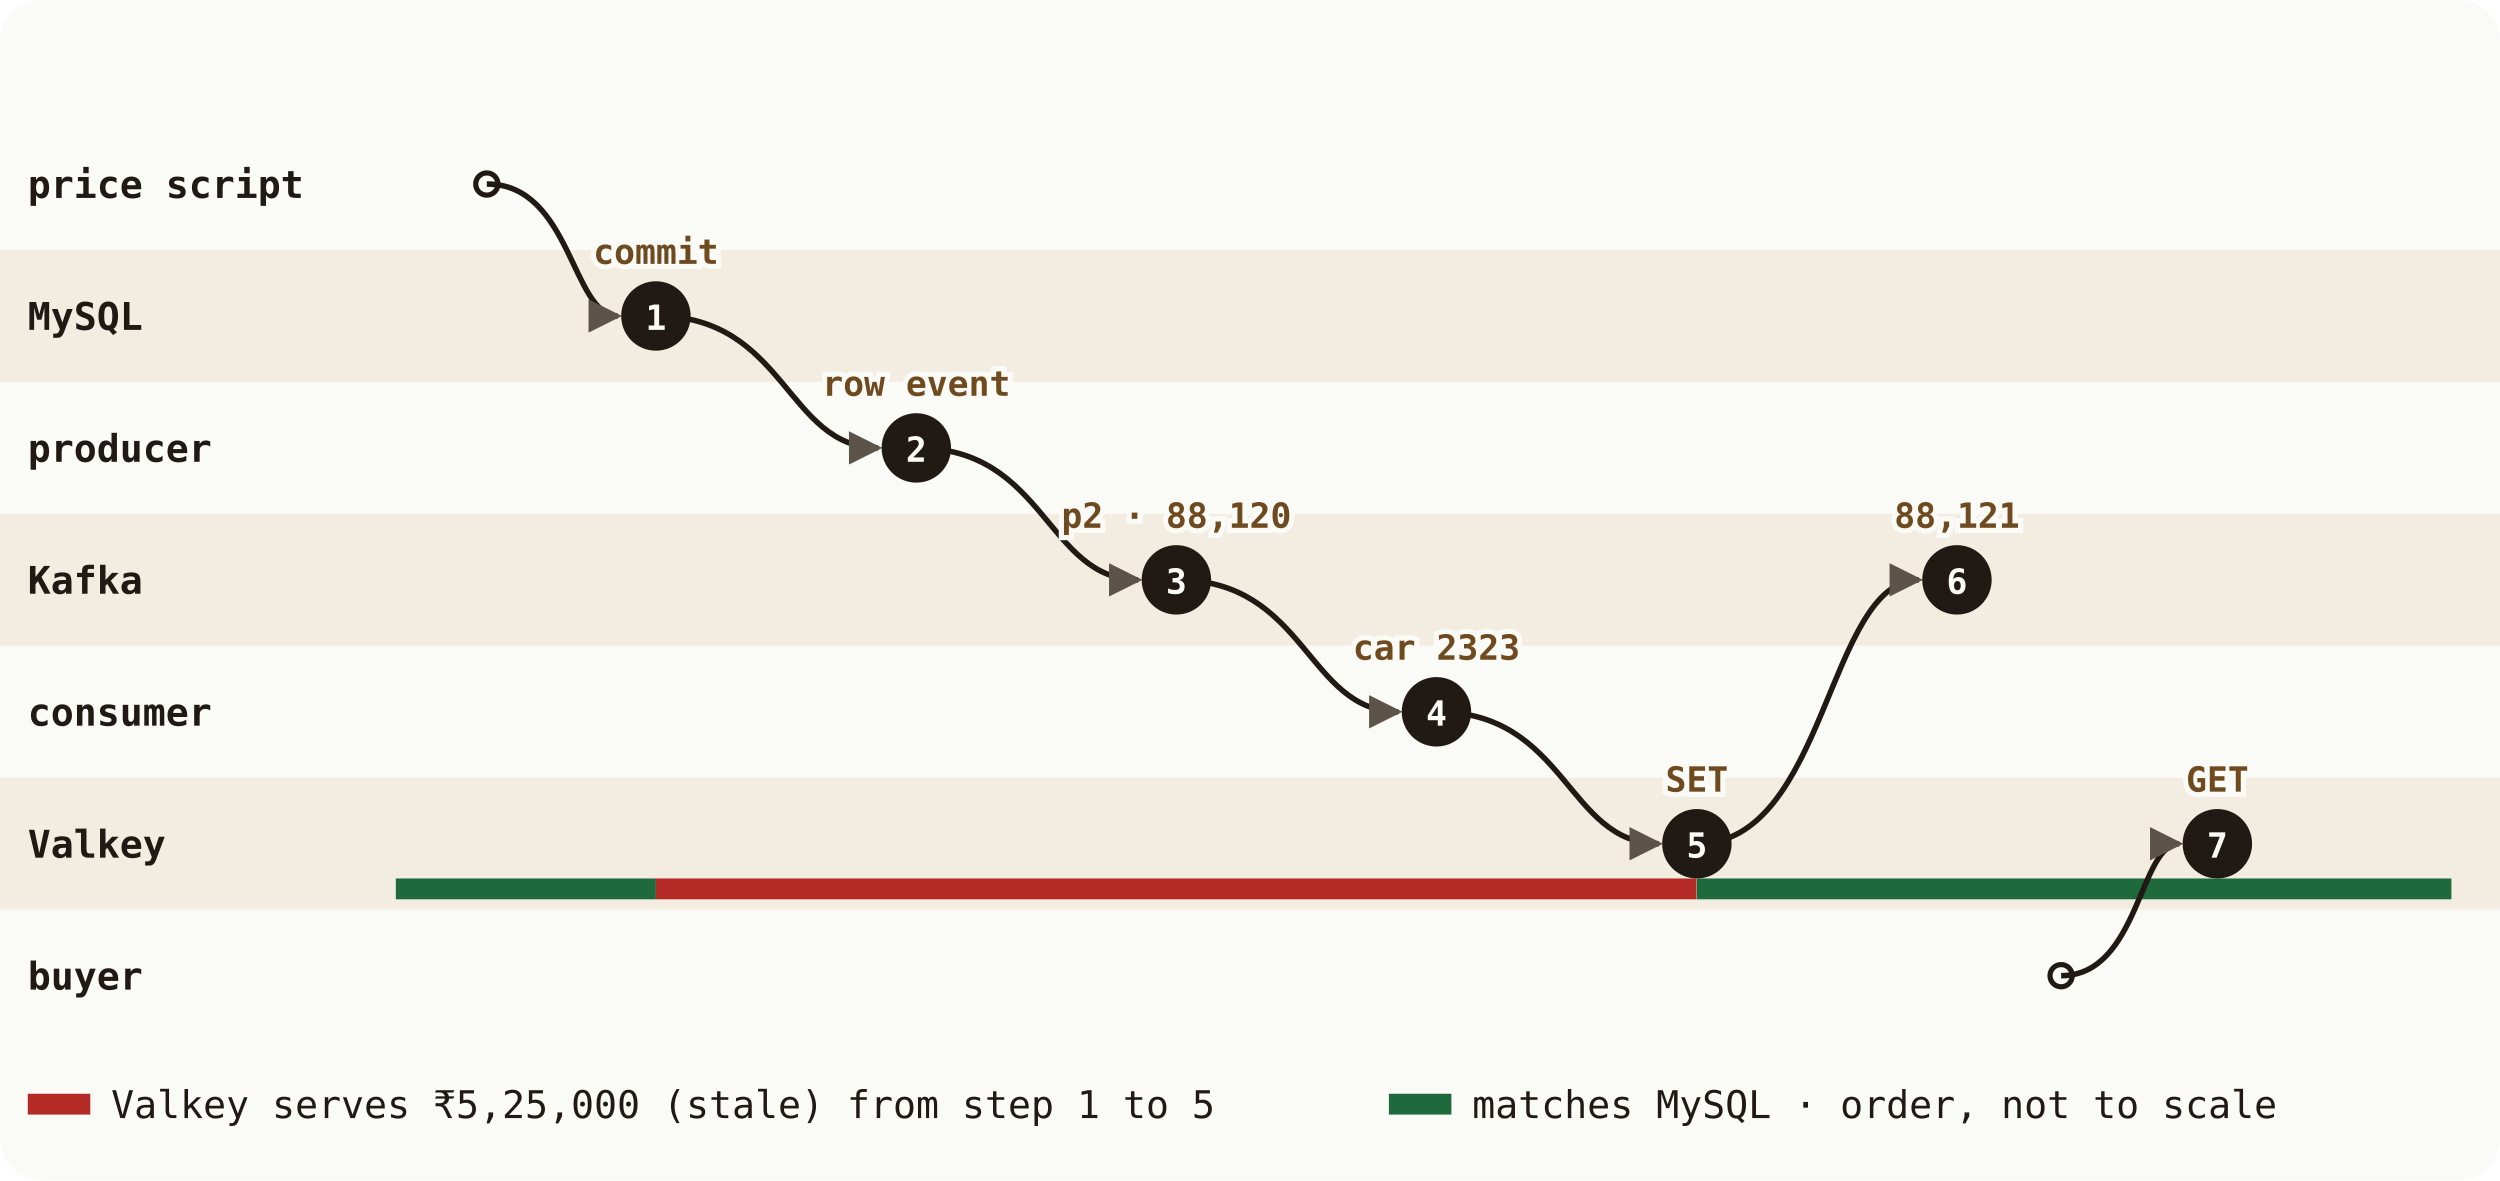
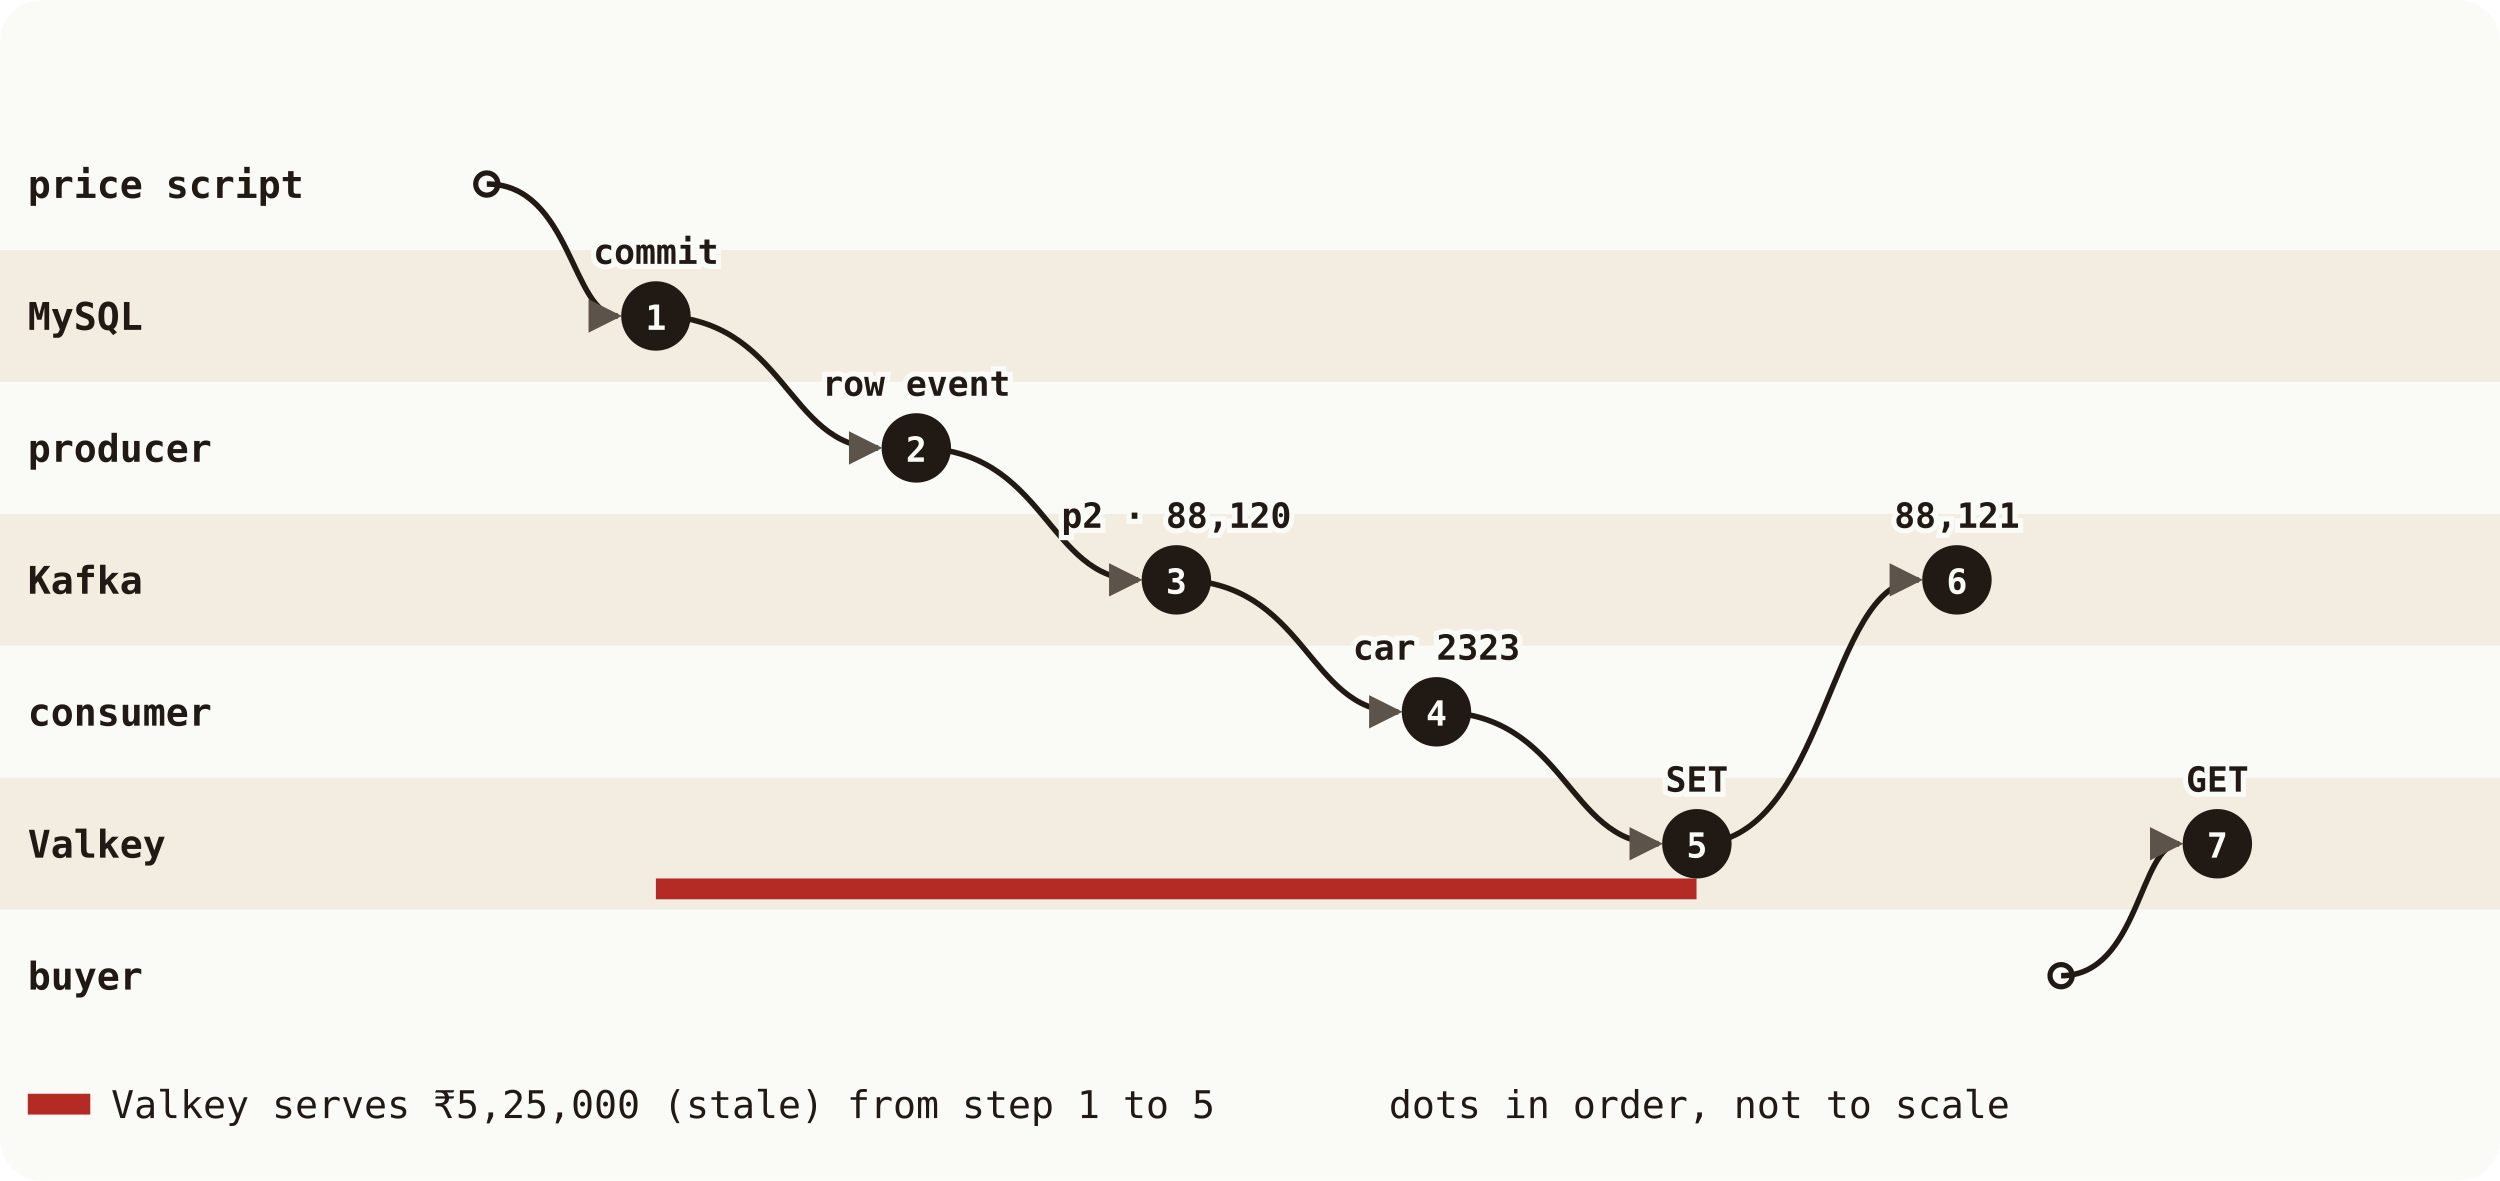
<svg xmlns="http://www.w3.org/2000/svg" viewBox="0 0 720 340" font-family="ui-monospace, SFMono-Regular, Menlo, monospace" font-size="11">
  <defs>
    <marker id="t-a" viewBox="0 0 8 8" refX="7" refY="4" markerWidth="6" markerHeight="6" orient="auto">
      <path d="M0,0 L8,4 L0,8 z" fill="#5c534a" />
    </marker>
  </defs>
  <rect width="720" height="340" rx="12" fill="#fafaf7" />
  <rect x="0" y="34" width="720" height="38" fill="#fafaf7" />
  <text x="8" y="57.0" font-weight="700" fill="#211a14">price script</text>
  <rect x="0" y="72" width="720" height="38" fill="#f3ece0" />
  <text x="8" y="95.0" font-weight="700" fill="#211a14">MySQL</text>
  <rect x="0" y="110" width="720" height="38" fill="#fafaf7" />
  <text x="8" y="133.0" font-weight="700" fill="#211a14">producer</text>
  <rect x="0" y="148" width="720" height="38" fill="#f3ece0" />
  <text x="8" y="171.0" font-weight="700" fill="#211a14">Kafka</text>
  <rect x="0" y="186" width="720" height="38" fill="#fafaf7" />
  <text x="8" y="209.0" font-weight="700" fill="#211a14">consumer</text>
  <rect x="0" y="224" width="720" height="38" fill="#f3ece0" />
  <text x="8" y="247.0" font-weight="700" fill="#211a14">Valkey</text>
  <rect x="0" y="262" width="720" height="38" fill="#fafaf7" />
  <text x="8" y="285.0" font-weight="700" fill="#211a14">buyer</text>
-   <rect x="114.0" y="253.0" width="74.9" height="6" fill="#1e6a3c" />
  <rect x="188.9" y="253.0" width="299.7" height="6" fill="#b42a24" />
-   <rect x="488.7" y="253.0" width="217.3" height="6" fill="#1e6a3c" />
  <circle cx="140.2" cy="53.0" r="3.2" fill="#fafaf7" stroke="#211a14" stroke-width="1.5" />
  <path d="M140.2,53.0 C164.6,53.0 164.6,91.0 177.9,91.0" fill="none" stroke="#211a14" stroke-width="1.6" marker-end="url(#t-a)" />
  <path d="M188.9,91.0 C226.4,91.0 226.4,129.0 252.9,129.0" fill="none" stroke="#211a14" stroke-width="1.6" marker-end="url(#t-a)" />
  <path d="M263.9,129.0 C301.3,129.0 301.3,167.0 327.8,167.0" fill="none" stroke="#211a14" stroke-width="1.6" marker-end="url(#t-a)" />
  <path d="M338.8,167.0 C376.3,167.0 376.3,205.0 402.7,205.0" fill="none" stroke="#211a14" stroke-width="1.6" marker-end="url(#t-a)" />
  <path d="M413.7,205.0 C451.2,205.0 451.2,243.0 477.7,243.0" fill="none" stroke="#211a14" stroke-width="1.6" marker-end="url(#t-a)" />
  <path d="M488.7,243.0 C526.2,243.0 526.2,167.0 552.6,167.0" fill="none" stroke="#211a14" stroke-width="1.6" marker-end="url(#t-a)" />
  <circle cx="593.6" cy="281.0" r="3.2" fill="#fafaf7" stroke="#211a14" stroke-width="1.5" />
  <path d="M593.6,281.0 C616.1,281.0 616.1,243.0 627.6,243.0" fill="none" stroke="#211a14" stroke-width="1.6" marker-end="url(#t-a)" />
  <circle cx="188.9" cy="91.0" r="10" fill="#211a14" />
  <text x="188.9" y="95.0" text-anchor="middle" font-size="10" font-weight="800" fill="#fafaf7">1</text>
-   <text x="188.9" y="76.0" text-anchor="middle" font-size="10" font-weight="700" fill="#6f4a1f" stroke="#fafaf7" stroke-width="3" paint-order="stroke">commit</text>
+   <text x="188.9" y="76.0" text-anchor="middle" font-size="10" font-weight="700" fill="#211a14" stroke="#fafaf7" stroke-width="3" paint-order="stroke">commit</text>
  <circle cx="263.9" cy="129.0" r="10" fill="#211a14" />
  <text x="263.9" y="133.0" text-anchor="middle" font-size="10" font-weight="800" fill="#fafaf7">2</text>
-   <text x="263.9" y="114.0" text-anchor="middle" font-size="10" font-weight="700" fill="#6f4a1f" stroke="#fafaf7" stroke-width="3" paint-order="stroke">row event</text>
+   <text x="263.9" y="114.0" text-anchor="middle" font-size="10" font-weight="700" fill="#211a14" stroke="#fafaf7" stroke-width="3" paint-order="stroke">row event</text>
  <circle cx="338.8" cy="167.0" r="10" fill="#211a14" />
  <text x="338.8" y="171.0" text-anchor="middle" font-size="10" font-weight="800" fill="#fafaf7">3</text>
-   <text x="338.8" y="152.0" text-anchor="middle" font-size="10" font-weight="700" fill="#6f4a1f" stroke="#fafaf7" stroke-width="3" paint-order="stroke">p2 · 88,120</text>
+   <text x="338.8" y="152.0" text-anchor="middle" font-size="10" font-weight="700" fill="#211a14" stroke="#fafaf7" stroke-width="3" paint-order="stroke">p2 · 88,120</text>
  <circle cx="413.7" cy="205.0" r="10" fill="#211a14" />
  <text x="413.7" y="209.0" text-anchor="middle" font-size="10" font-weight="800" fill="#fafaf7">4</text>
-   <text x="413.7" y="190.0" text-anchor="middle" font-size="10" font-weight="700" fill="#6f4a1f" stroke="#fafaf7" stroke-width="3" paint-order="stroke">car 2323</text>
+   <text x="413.7" y="190.0" text-anchor="middle" font-size="10" font-weight="700" fill="#211a14" stroke="#fafaf7" stroke-width="3" paint-order="stroke">car 2323</text>
  <circle cx="488.7" cy="243.0" r="10" fill="#211a14" />
  <text x="488.7" y="247.0" text-anchor="middle" font-size="10" font-weight="800" fill="#fafaf7">5</text>
-   <text x="488.7" y="228.0" text-anchor="middle" font-size="10" font-weight="700" fill="#6f4a1f" stroke="#fafaf7" stroke-width="3" paint-order="stroke">SET</text>
+   <text x="488.7" y="228.0" text-anchor="middle" font-size="10" font-weight="700" fill="#211a14" stroke="#fafaf7" stroke-width="3" paint-order="stroke">SET</text>
  <circle cx="563.6" cy="167.0" r="10" fill="#211a14" />
  <text x="563.6" y="171.0" text-anchor="middle" font-size="10" font-weight="800" fill="#fafaf7">6</text>
-   <text x="563.6" y="152.0" text-anchor="middle" font-size="10" font-weight="700" fill="#6f4a1f" stroke="#fafaf7" stroke-width="3" paint-order="stroke">88,121</text>
+   <text x="563.6" y="152.0" text-anchor="middle" font-size="10" font-weight="700" fill="#211a14" stroke="#fafaf7" stroke-width="3" paint-order="stroke">88,121</text>
  <circle cx="638.6" cy="243.0" r="10" fill="#211a14" />
  <text x="638.6" y="247.0" text-anchor="middle" font-size="10" font-weight="800" fill="#fafaf7">7</text>
-   <text x="638.6" y="228.0" text-anchor="middle" font-size="10" font-weight="700" fill="#6f4a1f" stroke="#fafaf7" stroke-width="3" paint-order="stroke">GET</text>
+   <text x="638.6" y="228.0" text-anchor="middle" font-size="10" font-weight="700" fill="#211a14" stroke="#fafaf7" stroke-width="3" paint-order="stroke">GET</text>
  <rect x="8" y="315" width="18" height="6" fill="#b42a24" />
  <text x="32" y="322" fill="#211a14">Valkey serves ₹5,25,000 (stale) from step 1 to 5</text>
-   <rect x="400" y="315" width="18" height="6" fill="#1e6a3c" />
-   <text x="424" y="322" fill="#211a14">matches MySQL · order, not to scale</text>
+   <text x="400" y="322" fill="#211a14">dots in order, not to scale</text>
</svg>
